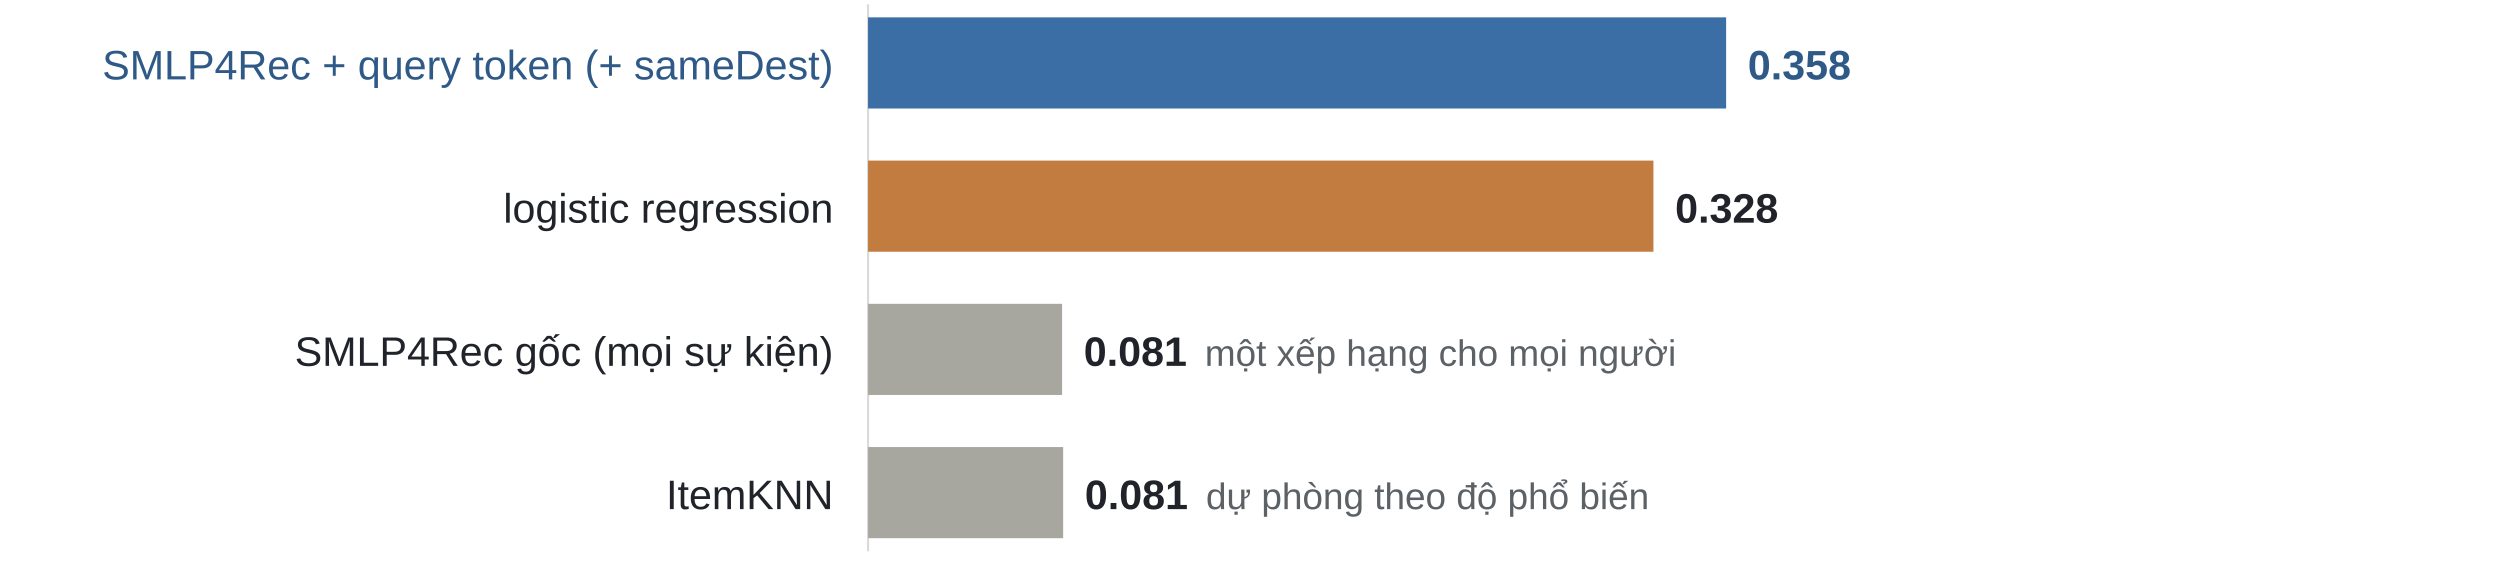
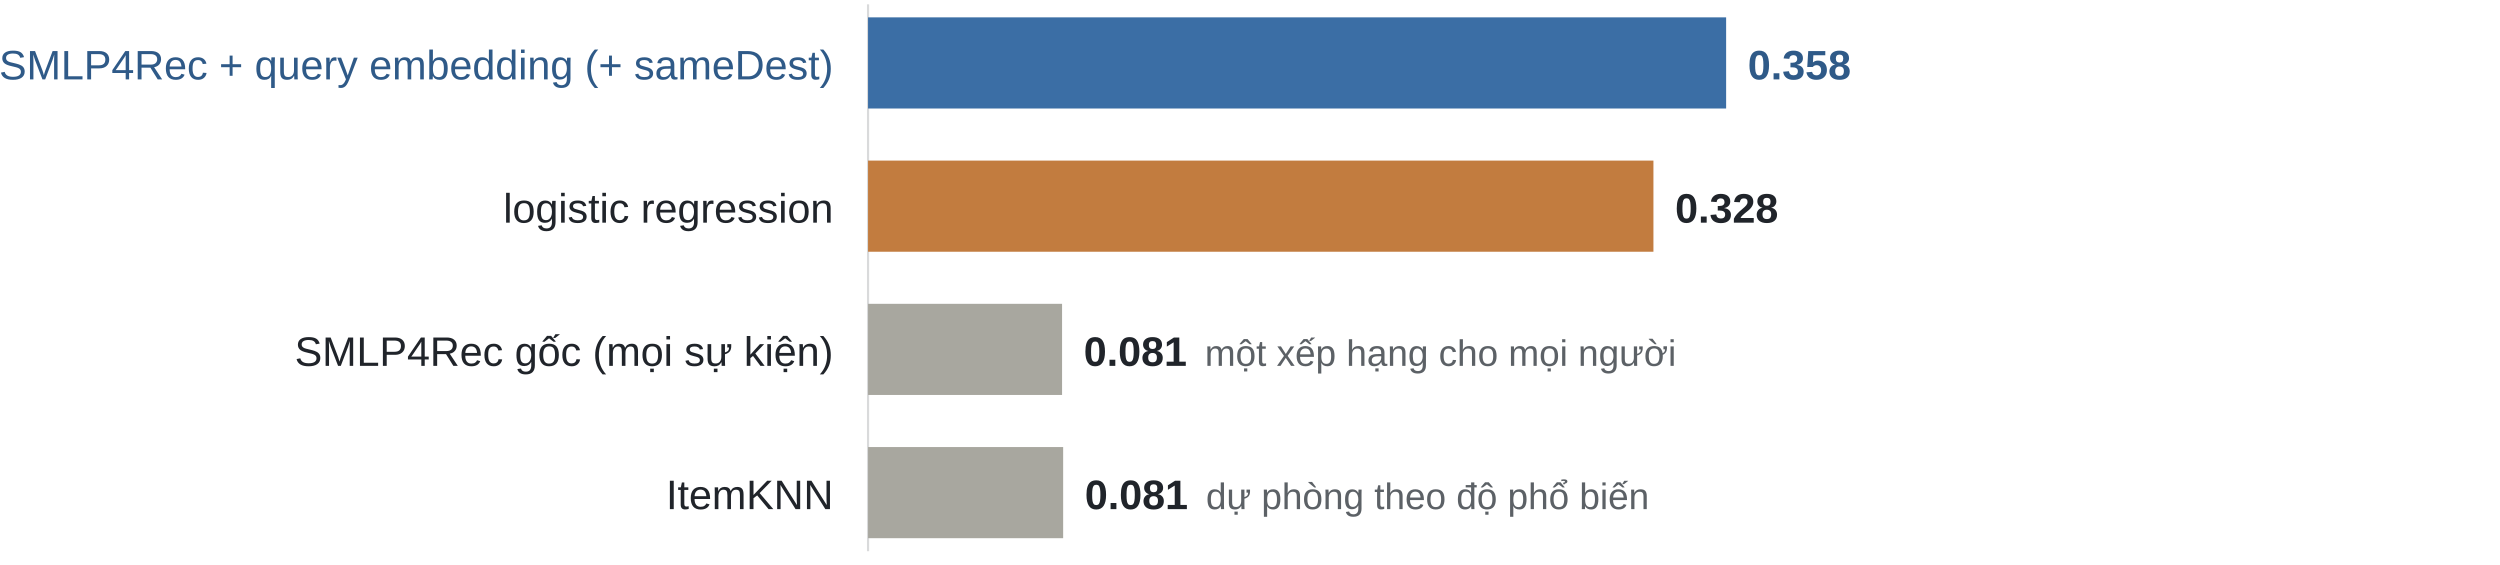
<svg xmlns="http://www.w3.org/2000/svg" style="font-family:'Segoe UI', Arial, sans-serif;background:#ffffff" viewBox="0 0 1152 260" width="1152" height="260" role="img" aria-label="NDCG@5 cold">
  <defs>
    <marker id="arr-cold_rows_ndcg5" viewBox="0 0 10 10" refX="9" refY="5" markerWidth="7" markerHeight="7" orient="auto-start-reverse">
      <path d="M0,0 L10,5 L0,10 z" fill="#5c6166" />
    </marker>
  </defs>
  <line x1="400.0" y1="2.0" x2="400.0" y2="254.0" stroke="#d9dadb" stroke-width="1" />
-   <text x="384.0" y="36.6" font-size="19" fill="#2f5a88" text-anchor="end" font-weight="400">SMLP4Rec + query token (+ sameDest)</text>
+   <text x="384.0" y="36.6" font-size="19" fill="#2f5a88" text-anchor="end" font-weight="400">SMLP4Rec + query embedding (+ sameDest)</text>
  <rect x="400.0" y="8.0" width="395.4" height="42.0" fill="#3b6ea5" stroke="none" stroke-width="1.5" />
  <text x="805.4" y="36.6" font-size="19" fill="#2f5a88" text-anchor="start" font-weight="600">0.358</text>
  <text x="384.0" y="102.6" font-size="19" fill="#20242a" text-anchor="end" font-weight="400">logistic regression</text>
  <rect x="400.0" y="74.0" width="361.9" height="42.0" fill="#c27c3f" stroke="none" stroke-width="1.5" />
  <text x="771.9" y="102.6" font-size="19" fill="#20242a" text-anchor="start" font-weight="600">0.328</text>
  <text x="384.0" y="168.6" font-size="19" fill="#20242a" text-anchor="end" font-weight="400">SMLP4Rec gốc (mọi sự kiện)</text>
  <rect x="400.0" y="140.0" width="89.4" height="42.0" fill="#a8a79f" stroke="none" stroke-width="1.5" />
  <text x="499.4" y="168.6" font-size="19" fill="#20242a" text-anchor="start" font-weight="600">0.081</text>
  <text x="555.2" y="168.6" font-size="17" fill="#5c6166" text-anchor="start" font-weight="400">một xếp hạng cho mọi người</text>
  <text x="384.0" y="234.6" font-size="19" fill="#20242a" text-anchor="end" font-weight="400">ItemKNN</text>
  <rect x="400.0" y="206.0" width="89.9" height="42.0" fill="#a8a79f" stroke="none" stroke-width="1.5" />
  <text x="499.9" y="234.6" font-size="19" fill="#20242a" text-anchor="start" font-weight="600">0.081</text>
  <text x="555.7" y="234.6" font-size="17" fill="#5c6166" text-anchor="start" font-weight="400">dự phòng theo độ phổ biến</text>
</svg>
